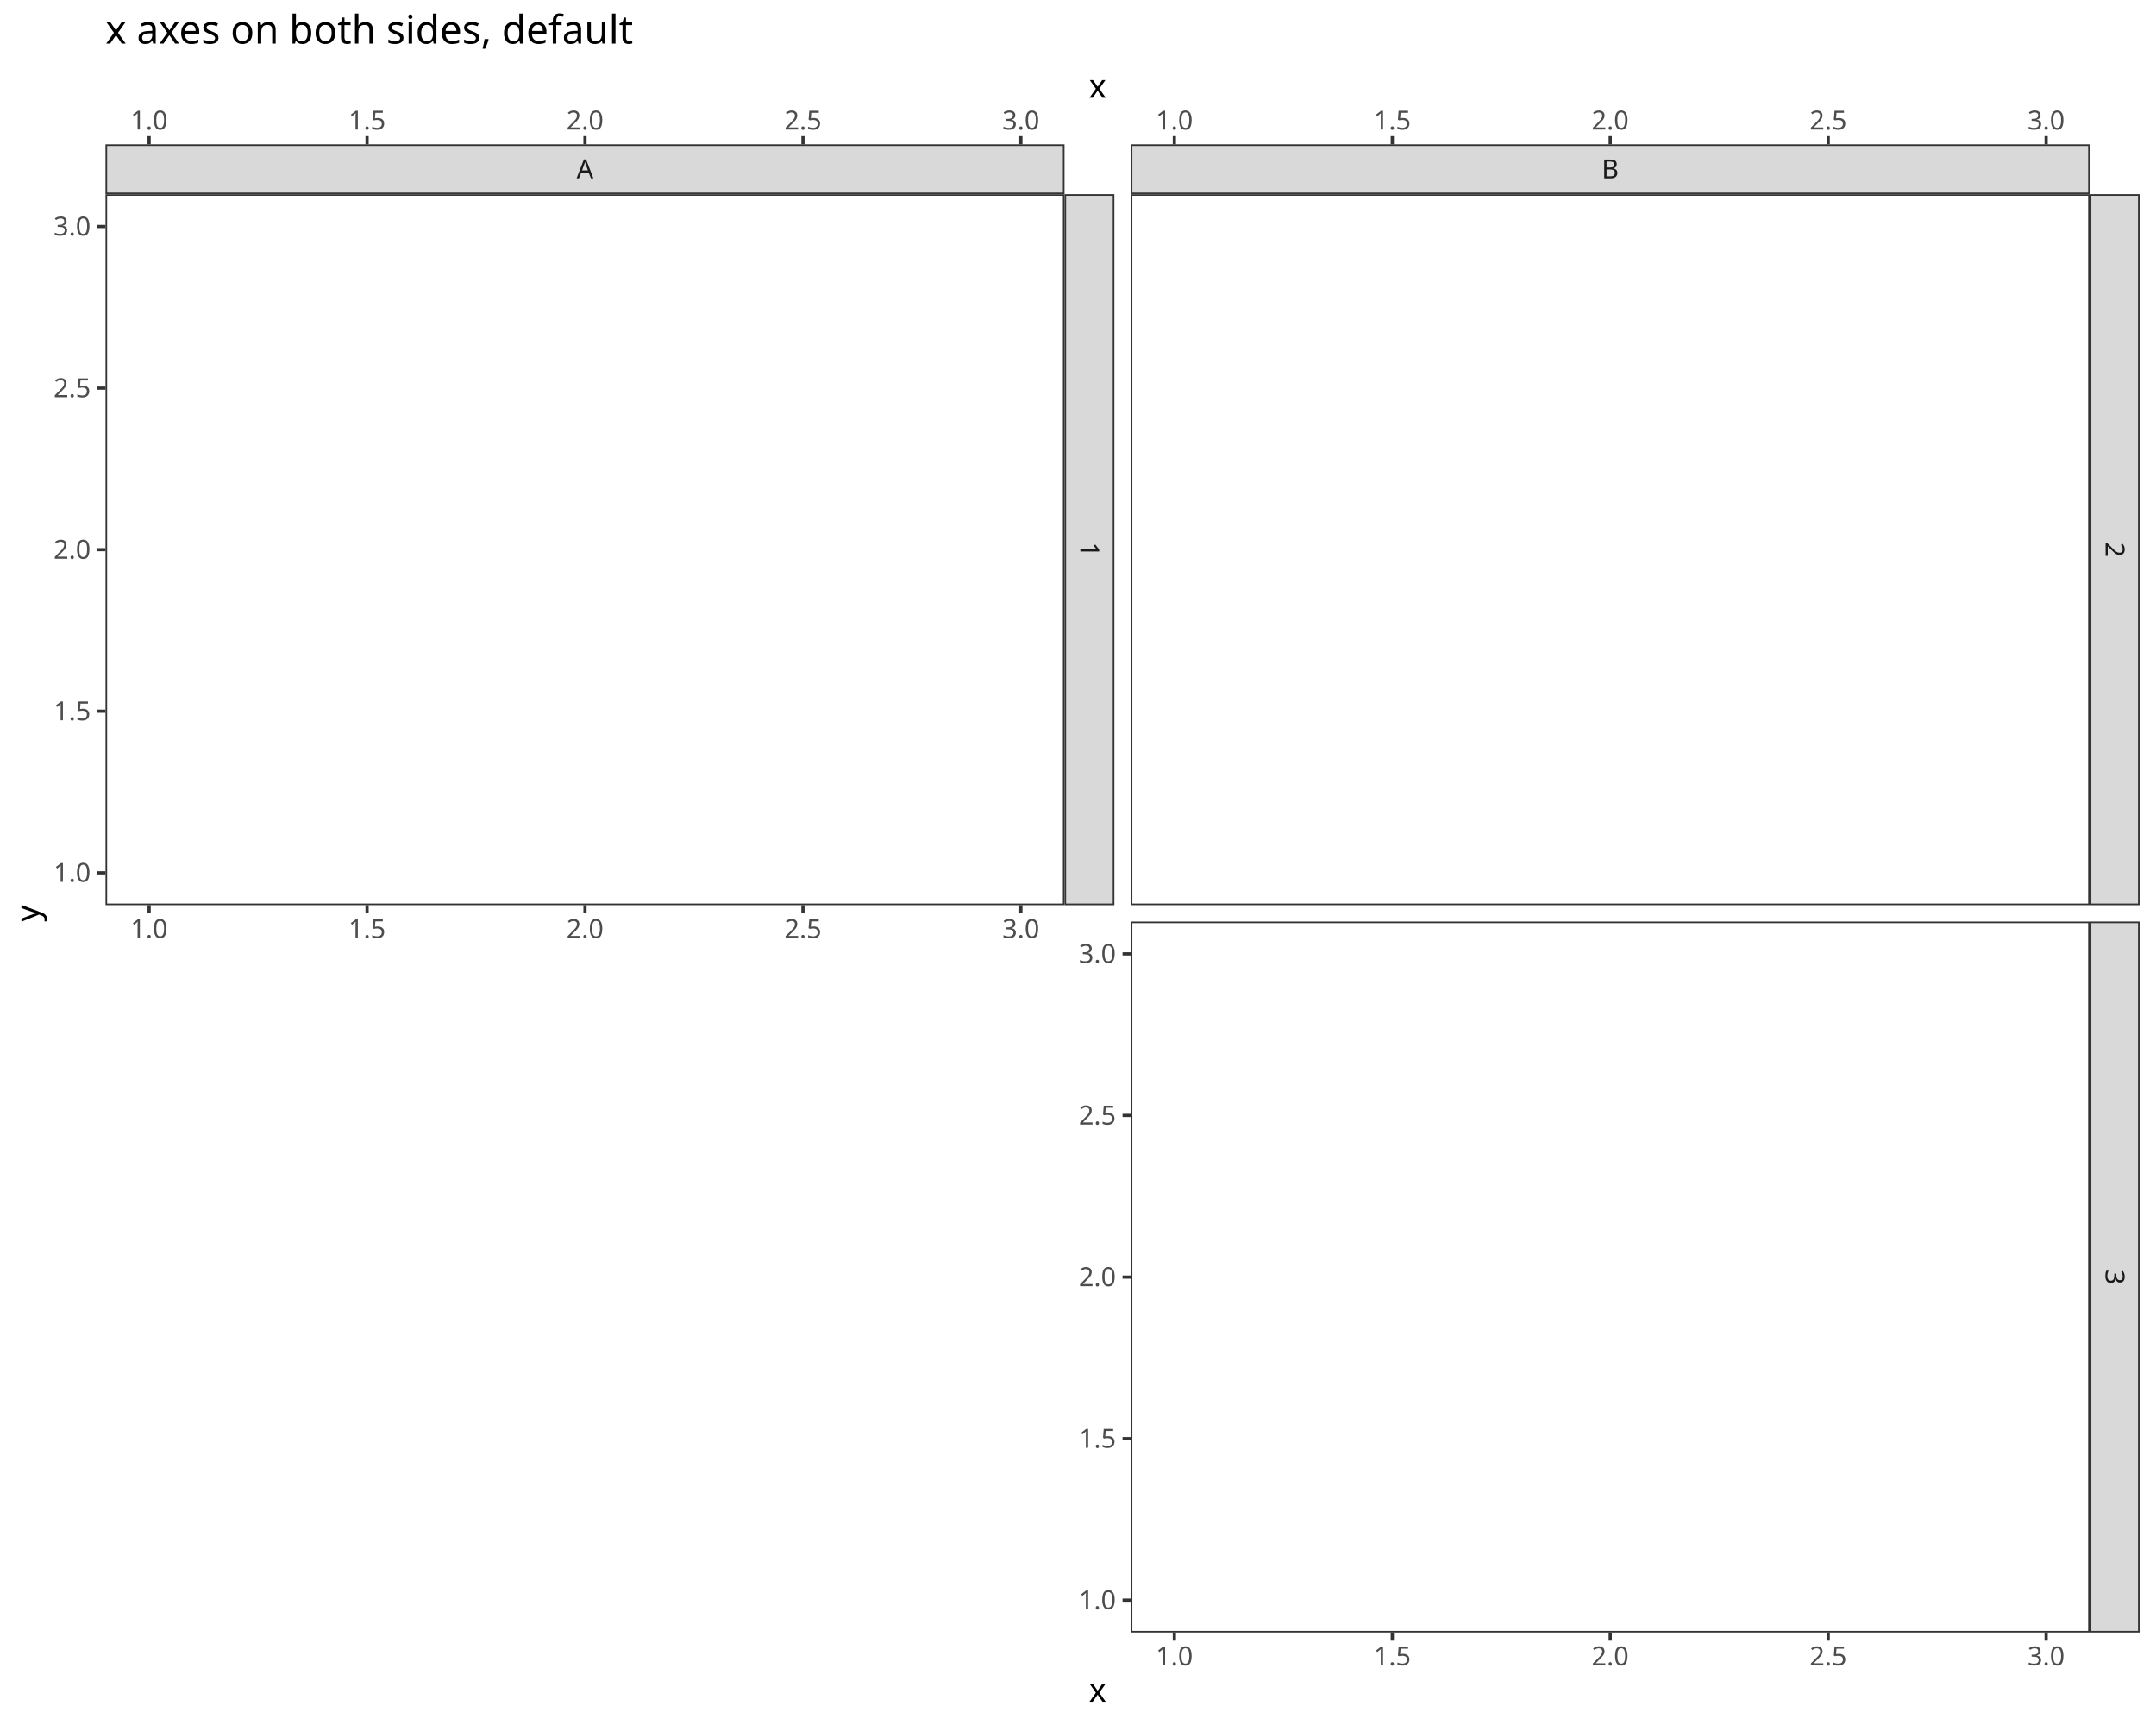
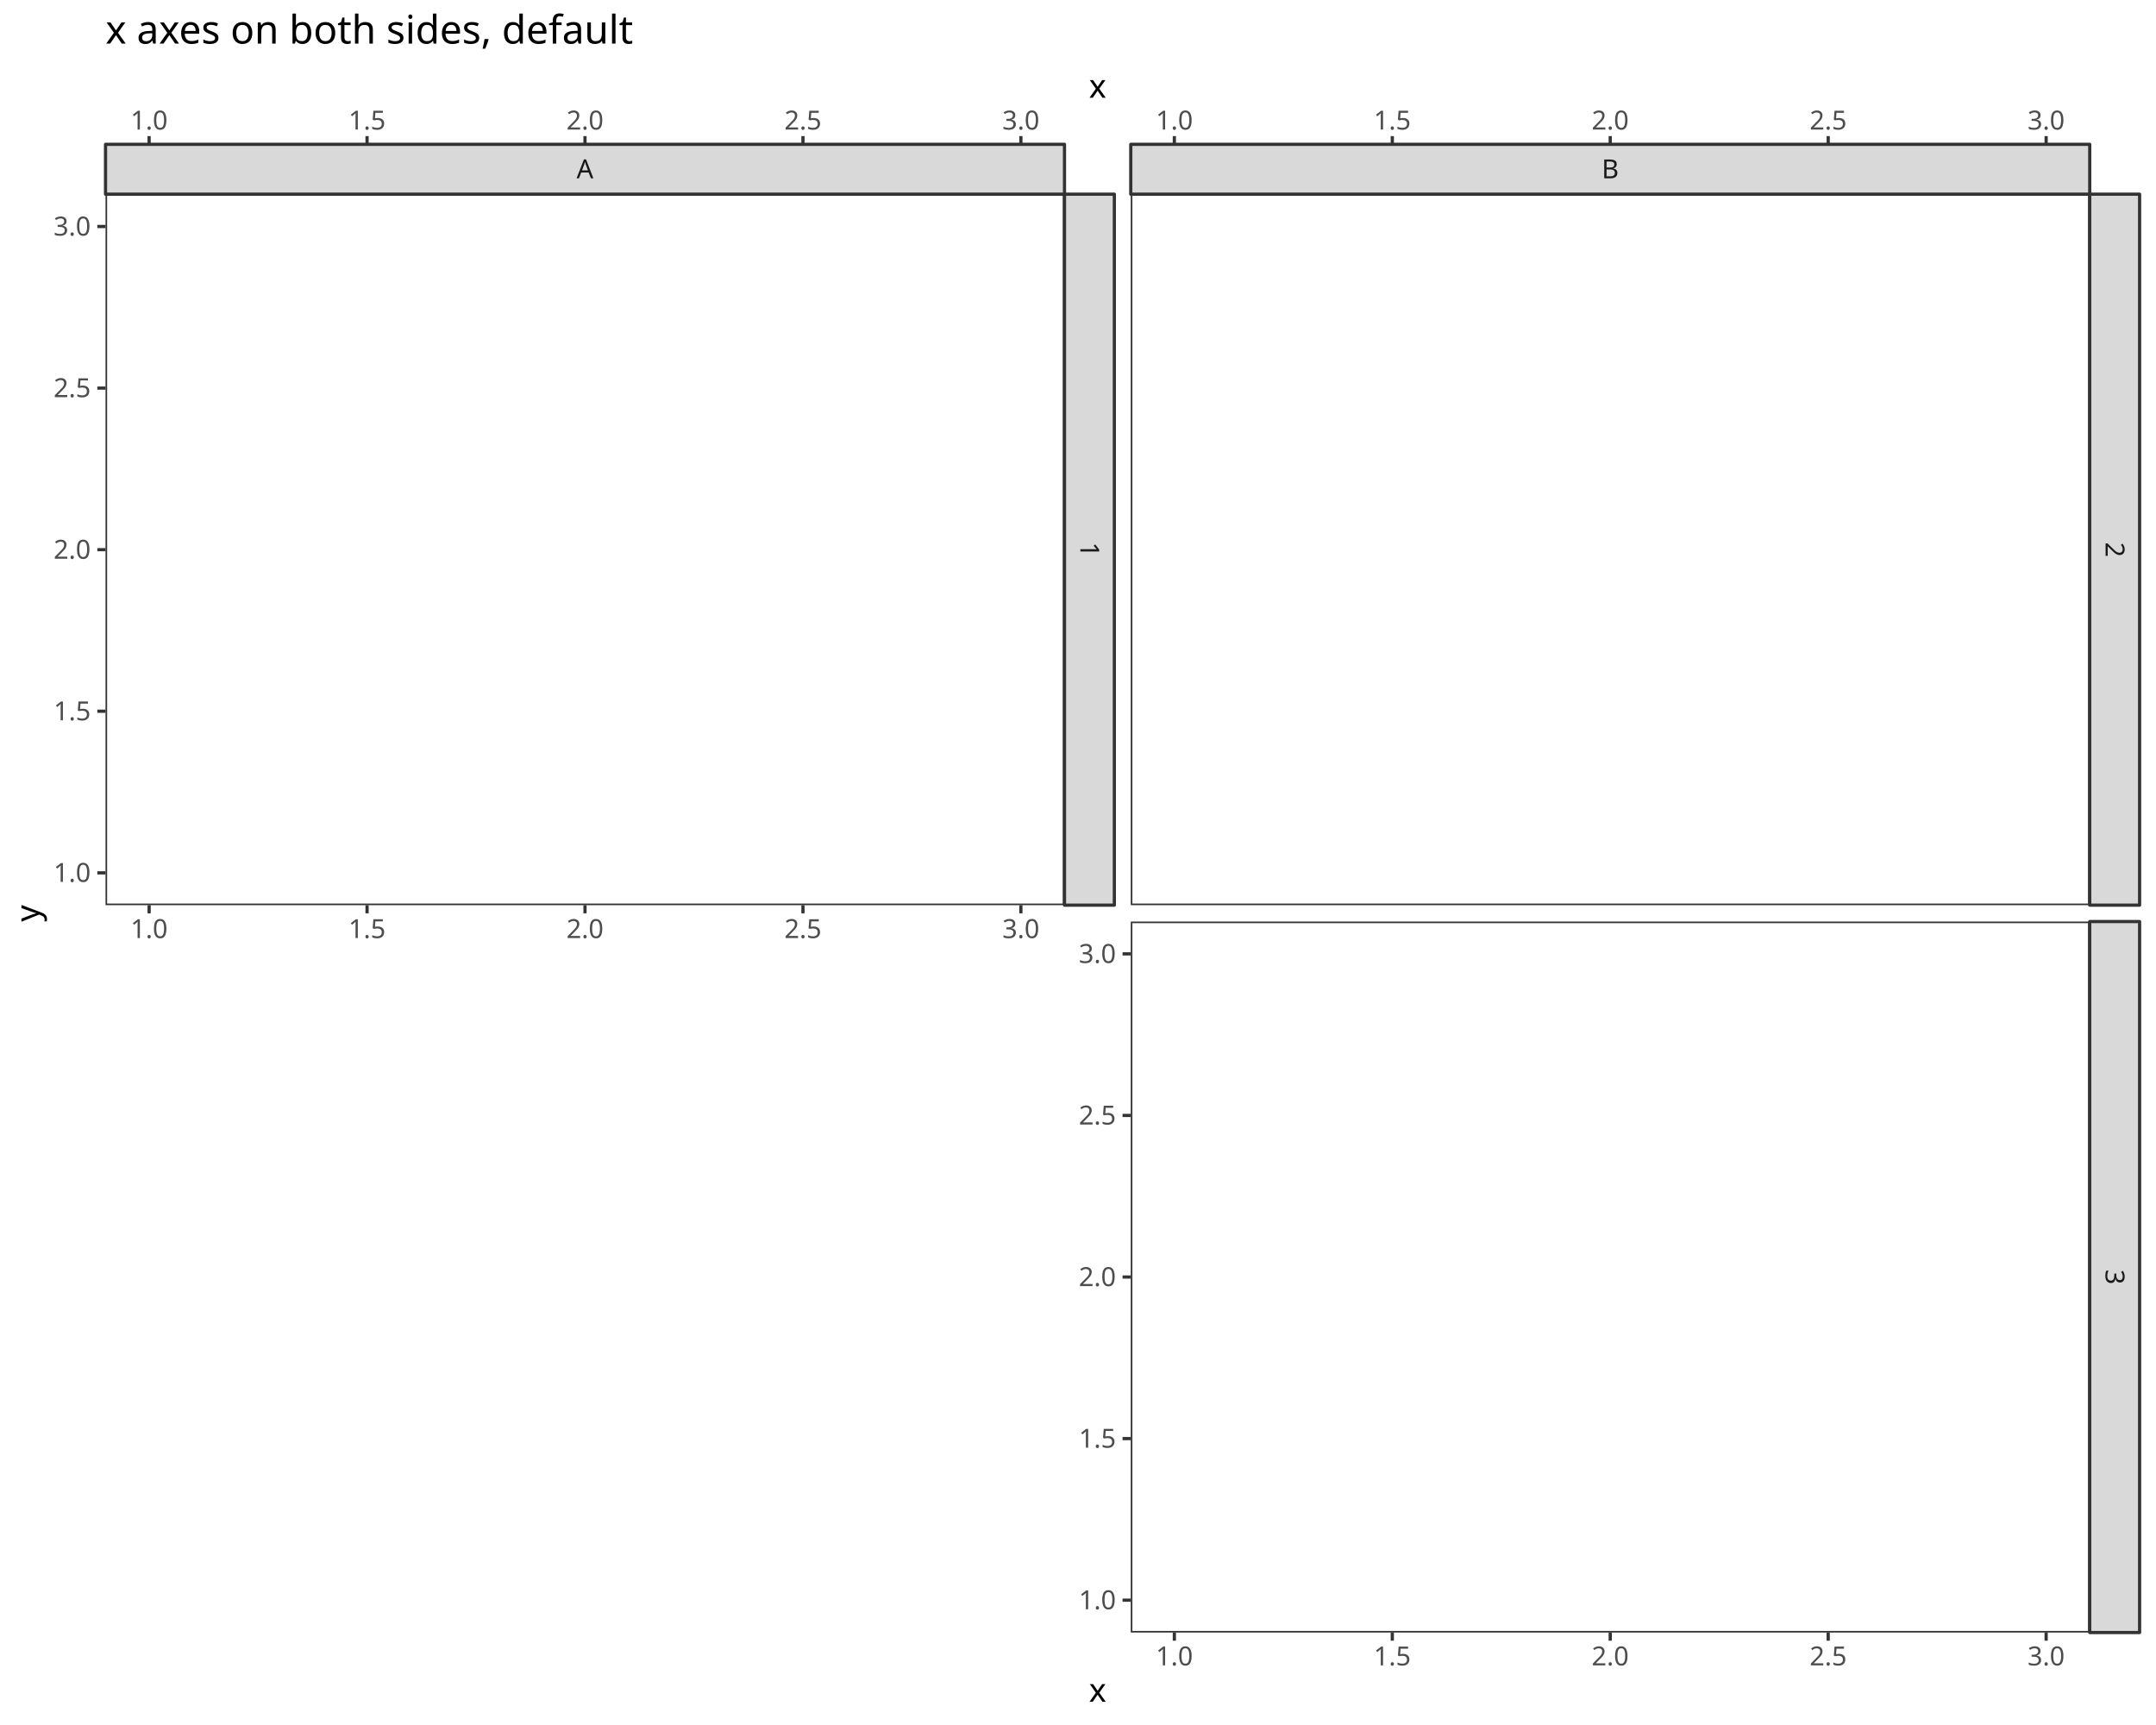
<svg xmlns="http://www.w3.org/2000/svg" class="svglite" data-engine-version="2.0" width="720.00pt" height="576.00pt" viewBox="0 0 720.00 576.00">
  <defs>
    <style type="text/css">
    .svglite line, .svglite polyline, .svglite polygon, .svglite path, .svglite rect, .svglite circle {
      fill: none;
      stroke: #000000;
      stroke-linecap: round;
      stroke-linejoin: round;
      stroke-miterlimit: 10.00;
    }
  </style>
  </defs>
  <rect width="100%" height="100%" style="stroke: none; fill: #FFFFFF;" />
  <defs>
    <clipPath id="cpMC4wMHw3MjAuMDB8MC4wMHw1NzYuMDA=">
      <rect x="0.00" y="0.00" width="720.00" height="576.00" />
    </clipPath>
  </defs>
  <g clip-path="url(#cpMC4wMHw3MjAuMDB8MC4wMHw1NzYuMDA=)">
    <rect x="0" y="0.00" width="720.00" height="576.00" style="stroke-width: 1.07; stroke: #FFFFFF; fill: #FFFFFF;" />
  </g>
  <defs>
    <clipPath id="cpMzUuMjR8MzU1LjQ5fDY0Ljg0fDMwMi4yNA==">
      <rect x="35.24" y="64.84" width="320.25" height="237.40" />
    </clipPath>
  </defs>
  <g clip-path="url(#cpMzUuMjR8MzU1LjQ5fDY0Ljg0fDMwMi4yNA==)">
    <rect x="35.24" y="64.84" width="320.25" height="237.40" style="stroke-width: 1.07; stroke: none; fill: #FFFFFF;" />
    <rect x="35.24" y="64.84" width="320.25" height="237.40" style="stroke-width: 1.07; stroke: #333333;" />
  </g>
  <g clip-path="url(#cpMC4wMHw3MjAuMDB8MC4wMHw1NzYuMDA=)">
</g>
  <defs>
-     <clipPath id="cpMzUuMjR8MzU1LjQ5fDMwNy43Mnw1NDUuMTE=">
-       <rect x="35.24" y="307.72" width="320.25" height="237.40" />
-     </clipPath>
-   </defs>
-   <g clip-path="url(#cpMzUuMjR8MzU1LjQ5fDMwNy43Mnw1NDUuMTE=)">
- </g>
-   <g clip-path="url(#cpMC4wMHw3MjAuMDB8MC4wMHw1NzYuMDA=)">
- </g>
-   <defs>
    <clipPath id="cpMzc3LjYyfDY5Ny44N3w2NC44NHwzMDIuMjQ=">
      <rect x="377.62" y="64.84" width="320.25" height="237.40" />
    </clipPath>
  </defs>
  <g clip-path="url(#cpMzc3LjYyfDY5Ny44N3w2NC44NHwzMDIuMjQ=)">
    <rect x="377.62" y="64.84" width="320.25" height="237.40" style="stroke-width: 1.07; stroke: none; fill: #FFFFFF;" />
    <rect x="377.62" y="64.84" width="320.25" height="237.40" style="stroke-width: 1.07; stroke: #333333;" />
  </g>
  <g clip-path="url(#cpMC4wMHw3MjAuMDB8MC4wMHw1NzYuMDA=)">
</g>
  <defs>
    <clipPath id="cpMzc3LjYyfDY5Ny44N3wzMDcuNzJ8NTQ1LjEx">
      <rect x="377.62" y="307.72" width="320.25" height="237.40" />
    </clipPath>
  </defs>
  <g clip-path="url(#cpMzc3LjYyfDY5Ny44N3wzMDcuNzJ8NTQ1LjEx)">
    <rect x="377.62" y="307.72" width="320.25" height="237.40" style="stroke-width: 1.07; stroke: none; fill: #FFFFFF;" />
    <rect x="377.62" y="307.72" width="320.25" height="237.40" style="stroke-width: 1.07; stroke: #333333;" />
  </g>
  <g clip-path="url(#cpMC4wMHw3MjAuMDB8MC4wMHw1NzYuMDA=)">
</g>
  <defs>
-     <clipPath id="cpNjk3Ljg3fDcxNC41Mnw2NC44NHwzMDIuMjQ=">
-       <rect x="697.87" y="64.84" width="16.65" height="237.40" />
-     </clipPath>
-   </defs>
-   <g clip-path="url(#cpNjk3Ljg3fDcxNC41Mnw2NC44NHwzMDIuMjQ=)">
-     <rect x="697.87" y="64.84" width="16.65" height="237.40" style="stroke-width: 1.07; stroke: #333333; fill: #D9D9D9;" />
-     <text transform="translate(703.17,183.54) rotate(90)" text-anchor="middle" style="font-size: 8.80px; fill: #1A1A1A; font-family: sans;" textLength="4.89px" lengthAdjust="spacingAndGlyphs">2</text>
-   </g>
-   <g clip-path="url(#cpMC4wMHw3MjAuMDB8MC4wMHw1NzYuMDA=)">
- </g>
-   <defs>
-     <clipPath id="cpNjk3Ljg3fDcxNC41MnwzMDcuNzJ8NTQ1LjEx">
-       <rect x="697.87" y="307.72" width="16.65" height="237.40" />
-     </clipPath>
-   </defs>
-   <g clip-path="url(#cpNjk3Ljg3fDcxNC41MnwzMDcuNzJ8NTQ1LjEx)">
-     <rect x="697.87" y="307.72" width="16.65" height="237.40" style="stroke-width: 1.07; stroke: #333333; fill: #D9D9D9;" />
-     <text transform="translate(703.17,426.41) rotate(90)" text-anchor="middle" style="font-size: 8.80px; fill: #1A1A1A; font-family: sans;" textLength="4.89px" lengthAdjust="spacingAndGlyphs">3</text>
-   </g>
-   <g clip-path="url(#cpMC4wMHw3MjAuMDB8MC4wMHw1NzYuMDA=)">
- </g>
-   <defs>
-     <clipPath id="cpMzU1LjQ5fDM3Mi4xNHw2NC44NHwzMDIuMjQ=">
-       <rect x="355.49" y="64.84" width="16.65" height="237.40" />
-     </clipPath>
-   </defs>
-   <g clip-path="url(#cpMzU1LjQ5fDM3Mi4xNHw2NC44NHwzMDIuMjQ=)">
-     <rect x="355.49" y="64.84" width="16.65" height="237.40" style="stroke-width: 1.07; stroke: #333333; fill: #D9D9D9;" />
-     <text transform="translate(360.79,183.54) rotate(90)" text-anchor="middle" style="font-size: 8.80px; fill: #1A1A1A; font-family: sans;" textLength="4.89px" lengthAdjust="spacingAndGlyphs">1</text>
-   </g>
-   <g clip-path="url(#cpMC4wMHw3MjAuMDB8MC4wMHw1NzYuMDA=)">
- </g>
-   <defs>
-     <clipPath id="cpMzU1LjQ5fDM3Mi4xNHwzMDcuNzJ8NTQ1LjEx">
-       <rect x="355.49" y="307.72" width="16.65" height="237.40" />
-     </clipPath>
-   </defs>
-   <g clip-path="url(#cpMzU1LjQ5fDM3Mi4xNHwzMDcuNzJ8NTQ1LjEx)">
- </g>
-   <g clip-path="url(#cpMC4wMHw3MjAuMDB8MC4wMHw1NzYuMDA=)">
- </g>
-   <defs>
-     <clipPath id="cpMzUuMjR8MzU1LjQ5fDQ4LjE5fDY0Ljg0">
-       <rect x="35.24" y="48.19" width="320.25" height="16.65" />
-     </clipPath>
-   </defs>
-   <g clip-path="url(#cpMzUuMjR8MzU1LjQ5fDQ4LjE5fDY0Ljg0)">
-     <rect x="35.24" y="48.19" width="320.25" height="16.65" style="stroke-width: 1.07; stroke: #333333; fill: #D9D9D9;" />
-     <text x="195.36" y="59.54" text-anchor="middle" style="font-size: 8.80px; fill: #1A1A1A; font-family: sans;" textLength="5.87px" lengthAdjust="spacingAndGlyphs">A</text>
-   </g>
-   <g clip-path="url(#cpMC4wMHw3MjAuMDB8MC4wMHw1NzYuMDA=)">
- </g>
-   <defs>
-     <clipPath id="cpMzc3LjYyfDY5Ny44N3w0OC4xOXw2NC44NA==">
-       <rect x="377.62" y="48.19" width="320.25" height="16.65" />
-     </clipPath>
-   </defs>
-   <g clip-path="url(#cpMzc3LjYyfDY5Ny44N3w0OC4xOXw2NC44NA==)">
-     <rect x="377.62" y="48.19" width="320.25" height="16.65" style="stroke-width: 1.07; stroke: #333333; fill: #D9D9D9;" />
-     <text x="537.74" y="59.54" text-anchor="middle" style="font-size: 8.80px; fill: #1A1A1A; font-family: sans;" textLength="5.87px" lengthAdjust="spacingAndGlyphs">B</text>
-   </g>
+     <clipPath id="cpMzUuMjR8MzU1LjQ5fDM1LjM4fDQ4LjE5">
+       <rect x="35.24" y="35.38" width="320.25" height="12.81" />
+     </clipPath>
+   </defs>
+   <g clip-path="url(#cpMzUuMjR8MzU1LjQ5fDM1LjM4fDQ4LjE5)">
+ </g>
+   <g clip-path="url(#cpMC4wMHw3MjAuMDB8MC4wMHw1NzYuMDA=)">
+     <polyline points="49.80,45.45 49.80,48.19 " style="stroke-width: 1.07; stroke: #333333; stroke-linecap: butt;" />
+     <polyline points="122.58,45.45 122.58,48.19 " style="stroke-width: 1.07; stroke: #333333; stroke-linecap: butt;" />
+     <polyline points="195.36,45.45 195.36,48.19 " style="stroke-width: 1.07; stroke: #333333; stroke-linecap: butt;" />
+     <polyline points="268.15,45.45 268.15,48.19 " style="stroke-width: 1.07; stroke: #333333; stroke-linecap: butt;" />
+     <polyline points="340.93,45.45 340.93,48.19 " style="stroke-width: 1.07; stroke: #333333; stroke-linecap: butt;" />
+   </g>
+   <g clip-path="url(#cpMzUuMjR8MzU1LjQ5fDM1LjM4fDQ4LjE5)">
+ </g>
  <g clip-path="url(#cpMC4wMHw3MjAuMDB8MC4wMHw1NzYuMDA=)">
    <text x="49.80" y="43.26" text-anchor="middle" style="font-size: 8.80px; fill: #4D4D4D; font-family: sans;" textLength="12.23px" lengthAdjust="spacingAndGlyphs">1.0</text>
    <text x="122.58" y="43.26" text-anchor="middle" style="font-size: 8.80px; fill: #4D4D4D; font-family: sans;" textLength="12.23px" lengthAdjust="spacingAndGlyphs">1.5</text>
    <text x="195.36" y="43.26" text-anchor="middle" style="font-size: 8.80px; fill: #4D4D4D; font-family: sans;" textLength="12.23px" lengthAdjust="spacingAndGlyphs">2.0</text>
    <text x="268.15" y="43.26" text-anchor="middle" style="font-size: 8.80px; fill: #4D4D4D; font-family: sans;" textLength="12.23px" lengthAdjust="spacingAndGlyphs">2.5</text>
    <text x="340.93" y="43.26" text-anchor="middle" style="font-size: 8.80px; fill: #4D4D4D; font-family: sans;" textLength="12.23px" lengthAdjust="spacingAndGlyphs">3.0</text>
-     <polyline points="49.80,48.19 49.80,45.45 " style="stroke-width: 1.07; stroke: #333333; stroke-linecap: butt;" />
-     <polyline points="122.58,48.19 122.58,45.45 " style="stroke-width: 1.07; stroke: #333333; stroke-linecap: butt;" />
-     <polyline points="195.36,48.19 195.36,45.45 " style="stroke-width: 1.07; stroke: #333333; stroke-linecap: butt;" />
-     <polyline points="268.15,48.19 268.15,45.45 " style="stroke-width: 1.07; stroke: #333333; stroke-linecap: butt;" />
-     <polyline points="340.93,48.19 340.93,45.45 " style="stroke-width: 1.07; stroke: #333333; stroke-linecap: butt;" />
+   </g>
+   <g clip-path="url(#cpMzUuMjR8MzU1LjQ5fDM1LjM4fDQ4LjE5)">
+ </g>
+   <g clip-path="url(#cpMC4wMHw3MjAuMDB8MC4wMHw1NzYuMDA=)">
+ </g>
+   <g clip-path="url(#cpMzUuMjR8MzU1LjQ5fDM1LjM4fDQ4LjE5)">
+ </g>
+   <g clip-path="url(#cpMC4wMHw3MjAuMDB8MC4wMHw1NzYuMDA=)">
+ </g>
+   <defs>
+     <clipPath id="cpMzc3LjYyfDY5Ny44N3wzNS4zOHw0OC4xOQ==">
+       <rect x="377.62" y="35.38" width="320.25" height="12.81" />
+     </clipPath>
+   </defs>
+   <g clip-path="url(#cpMzc3LjYyfDY5Ny44N3wzNS4zOHw0OC4xOQ==)">
+ </g>
+   <g clip-path="url(#cpMC4wMHw3MjAuMDB8MC4wMHw1NzYuMDA=)">
+     <polyline points="392.18,45.45 392.18,48.19 " style="stroke-width: 1.07; stroke: #333333; stroke-linecap: butt;" />
+     <polyline points="464.96,45.45 464.96,48.19 " style="stroke-width: 1.07; stroke: #333333; stroke-linecap: butt;" />
+     <polyline points="537.74,45.45 537.74,48.19 " style="stroke-width: 1.07; stroke: #333333; stroke-linecap: butt;" />
+     <polyline points="610.53,45.45 610.53,48.19 " style="stroke-width: 1.07; stroke: #333333; stroke-linecap: butt;" />
+     <polyline points="683.31,45.45 683.31,48.19 " style="stroke-width: 1.07; stroke: #333333; stroke-linecap: butt;" />
+   </g>
+   <g clip-path="url(#cpMzc3LjYyfDY5Ny44N3wzNS4zOHw0OC4xOQ==)">
+ </g>
+   <g clip-path="url(#cpMC4wMHw3MjAuMDB8MC4wMHw1NzYuMDA=)">
    <text x="392.18" y="43.26" text-anchor="middle" style="font-size: 8.80px; fill: #4D4D4D; font-family: sans;" textLength="12.23px" lengthAdjust="spacingAndGlyphs">1.0</text>
    <text x="464.96" y="43.26" text-anchor="middle" style="font-size: 8.80px; fill: #4D4D4D; font-family: sans;" textLength="12.23px" lengthAdjust="spacingAndGlyphs">1.5</text>
    <text x="537.74" y="43.26" text-anchor="middle" style="font-size: 8.80px; fill: #4D4D4D; font-family: sans;" textLength="12.23px" lengthAdjust="spacingAndGlyphs">2.0</text>
    <text x="610.53" y="43.26" text-anchor="middle" style="font-size: 8.80px; fill: #4D4D4D; font-family: sans;" textLength="12.23px" lengthAdjust="spacingAndGlyphs">2.5</text>
    <text x="683.31" y="43.26" text-anchor="middle" style="font-size: 8.80px; fill: #4D4D4D; font-family: sans;" textLength="12.23px" lengthAdjust="spacingAndGlyphs">3.0</text>
-     <polyline points="392.18,48.19 392.18,45.45 " style="stroke-width: 1.07; stroke: #333333; stroke-linecap: butt;" />
-     <polyline points="464.96,48.19 464.96,45.45 " style="stroke-width: 1.07; stroke: #333333; stroke-linecap: butt;" />
-     <polyline points="537.74,48.19 537.74,45.45 " style="stroke-width: 1.07; stroke: #333333; stroke-linecap: butt;" />
-     <polyline points="610.53,48.19 610.53,45.45 " style="stroke-width: 1.07; stroke: #333333; stroke-linecap: butt;" />
-     <polyline points="683.31,48.19 683.31,45.45 " style="stroke-width: 1.07; stroke: #333333; stroke-linecap: butt;" />
+   </g>
+   <g clip-path="url(#cpMzc3LjYyfDY5Ny44N3wzNS4zOHw0OC4xOQ==)">
+ </g>
+   <g clip-path="url(#cpMC4wMHw3MjAuMDB8MC4wMHw1NzYuMDA=)">
+ </g>
+   <g clip-path="url(#cpMzc3LjYyfDY5Ny44N3wzNS4zOHw0OC4xOQ==)">
+ </g>
+   <g clip-path="url(#cpMC4wMHw3MjAuMDB8MC4wMHw1NzYuMDA=)">
+ </g>
+   <defs>
+     <clipPath id="cpMzc3LjYyfDY5Ny44N3wzMDcuNzJ8MzA3Ljcy">
+       <rect x="377.62" y="307.72" width="320.25" height="0.00" />
+     </clipPath>
+   </defs>
+   <g clip-path="url(#cpMzc3LjYyfDY5Ny44N3wzMDcuNzJ8MzA3Ljcy)">
+ </g>
+   <g clip-path="url(#cpMC4wMHw3MjAuMDB8MC4wMHw1NzYuMDA=)">
+ </g>
+   <defs>
+     <clipPath id="cpMzUuMjR8MzU1LjQ5fDMwMi4yNHwzMDIuMjQ=">
+       <rect x="35.24" y="302.24" width="320.25" height="0.00" />
+     </clipPath>
+   </defs>
+   <g clip-path="url(#cpMzUuMjR8MzU1LjQ5fDMwMi4yNHwzMDIuMjQ=)">
+ </g>
+   <g clip-path="url(#cpMC4wMHw3MjAuMDB8MC4wMHw1NzYuMDA=)">
+     <polyline points="49.80,304.98 49.80,302.24 " style="stroke-width: 1.07; stroke: #333333; stroke-linecap: butt;" />
+     <polyline points="122.58,304.98 122.58,302.24 " style="stroke-width: 1.07; stroke: #333333; stroke-linecap: butt;" />
+     <polyline points="195.36,304.98 195.36,302.24 " style="stroke-width: 1.07; stroke: #333333; stroke-linecap: butt;" />
+     <polyline points="268.15,304.98 268.15,302.24 " style="stroke-width: 1.07; stroke: #333333; stroke-linecap: butt;" />
+     <polyline points="340.93,304.98 340.93,302.24 " style="stroke-width: 1.07; stroke: #333333; stroke-linecap: butt;" />
+   </g>
+   <g clip-path="url(#cpMzUuMjR8MzU1LjQ5fDMwMi4yNHwzMDIuMjQ=)">
+ </g>
+   <g clip-path="url(#cpMC4wMHw3MjAuMDB8MC4wMHw1NzYuMDA=)">
+     <text x="49.80" y="313.23" text-anchor="middle" style="font-size: 8.80px; fill: #4D4D4D; font-family: sans;" textLength="12.23px" lengthAdjust="spacingAndGlyphs">1.0</text>
+     <text x="122.58" y="313.23" text-anchor="middle" style="font-size: 8.80px; fill: #4D4D4D; font-family: sans;" textLength="12.23px" lengthAdjust="spacingAndGlyphs">1.5</text>
+     <text x="195.36" y="313.23" text-anchor="middle" style="font-size: 8.80px; fill: #4D4D4D; font-family: sans;" textLength="12.23px" lengthAdjust="spacingAndGlyphs">2.0</text>
+     <text x="268.15" y="313.23" text-anchor="middle" style="font-size: 8.80px; fill: #4D4D4D; font-family: sans;" textLength="12.23px" lengthAdjust="spacingAndGlyphs">2.5</text>
+     <text x="340.93" y="313.23" text-anchor="middle" style="font-size: 8.80px; fill: #4D4D4D; font-family: sans;" textLength="12.23px" lengthAdjust="spacingAndGlyphs">3.0</text>
+   </g>
+   <g clip-path="url(#cpMzUuMjR8MzU1LjQ5fDMwMi4yNHwzMDIuMjQ=)">
+ </g>
+   <g clip-path="url(#cpMC4wMHw3MjAuMDB8MC4wMHw1NzYuMDA=)">
+ </g>
+   <g clip-path="url(#cpMzUuMjR8MzU1LjQ5fDMwMi4yNHwzMDIuMjQ=)">
+ </g>
+   <g clip-path="url(#cpMC4wMHw3MjAuMDB8MC4wMHw1NzYuMDA=)">
+ </g>
+   <defs>
+     <clipPath id="cpMzc3LjYyfDY5Ny44N3wzMDIuMjR8MzAyLjI0">
+       <rect x="377.62" y="302.24" width="320.25" height="0.00" />
+     </clipPath>
+   </defs>
+   <g clip-path="url(#cpMzc3LjYyfDY5Ny44N3wzMDIuMjR8MzAyLjI0)">
+ </g>
+   <g clip-path="url(#cpMC4wMHw3MjAuMDB8MC4wMHw1NzYuMDA=)">
+ </g>
+   <defs>
+     <clipPath id="cpMzc3LjYyfDY5Ny44N3w1NDUuMTF8NTU3Ljkz">
+       <rect x="377.62" y="545.11" width="320.25" height="12.81" />
+     </clipPath>
+   </defs>
+   <g clip-path="url(#cpMzc3LjYyfDY5Ny44N3w1NDUuMTF8NTU3Ljkz)">
+ </g>
+   <g clip-path="url(#cpMC4wMHw3MjAuMDB8MC4wMHw1NzYuMDA=)">
    <polyline points="392.18,547.85 392.18,545.11 " style="stroke-width: 1.07; stroke: #333333; stroke-linecap: butt;" />
    <polyline points="464.96,547.85 464.96,545.11 " style="stroke-width: 1.07; stroke: #333333; stroke-linecap: butt;" />
    <polyline points="537.74,547.85 537.74,545.11 " style="stroke-width: 1.07; stroke: #333333; stroke-linecap: butt;" />
    <polyline points="610.53,547.85 610.53,545.11 " style="stroke-width: 1.07; stroke: #333333; stroke-linecap: butt;" />
    <polyline points="683.31,547.85 683.31,545.11 " style="stroke-width: 1.07; stroke: #333333; stroke-linecap: butt;" />
+   </g>
+   <g clip-path="url(#cpMzc3LjYyfDY5Ny44N3w1NDUuMTF8NTU3Ljkz)">
+ </g>
+   <g clip-path="url(#cpMC4wMHw3MjAuMDB8MC4wMHw1NzYuMDA=)">
    <text x="392.18" y="556.10" text-anchor="middle" style="font-size: 8.80px; fill: #4D4D4D; font-family: sans;" textLength="12.23px" lengthAdjust="spacingAndGlyphs">1.0</text>
    <text x="464.96" y="556.10" text-anchor="middle" style="font-size: 8.80px; fill: #4D4D4D; font-family: sans;" textLength="12.23px" lengthAdjust="spacingAndGlyphs">1.5</text>
    <text x="537.74" y="556.10" text-anchor="middle" style="font-size: 8.80px; fill: #4D4D4D; font-family: sans;" textLength="12.23px" lengthAdjust="spacingAndGlyphs">2.0</text>
    <text x="610.53" y="556.10" text-anchor="middle" style="font-size: 8.80px; fill: #4D4D4D; font-family: sans;" textLength="12.23px" lengthAdjust="spacingAndGlyphs">2.5</text>
    <text x="683.31" y="556.10" text-anchor="middle" style="font-size: 8.80px; fill: #4D4D4D; font-family: sans;" textLength="12.23px" lengthAdjust="spacingAndGlyphs">3.0</text>
-     <polyline points="49.80,304.98 49.80,302.24 " style="stroke-width: 1.07; stroke: #333333; stroke-linecap: butt;" />
-     <polyline points="122.58,304.98 122.58,302.24 " style="stroke-width: 1.07; stroke: #333333; stroke-linecap: butt;" />
-     <polyline points="195.36,304.98 195.36,302.24 " style="stroke-width: 1.07; stroke: #333333; stroke-linecap: butt;" />
-     <polyline points="268.15,304.98 268.15,302.24 " style="stroke-width: 1.07; stroke: #333333; stroke-linecap: butt;" />
-     <polyline points="340.93,304.98 340.93,302.24 " style="stroke-width: 1.07; stroke: #333333; stroke-linecap: butt;" />
-     <text x="49.80" y="313.23" text-anchor="middle" style="font-size: 8.80px; fill: #4D4D4D; font-family: sans;" textLength="12.23px" lengthAdjust="spacingAndGlyphs">1.0</text>
-     <text x="122.58" y="313.23" text-anchor="middle" style="font-size: 8.80px; fill: #4D4D4D; font-family: sans;" textLength="12.23px" lengthAdjust="spacingAndGlyphs">1.5</text>
-     <text x="195.36" y="313.23" text-anchor="middle" style="font-size: 8.80px; fill: #4D4D4D; font-family: sans;" textLength="12.23px" lengthAdjust="spacingAndGlyphs">2.0</text>
-     <text x="268.15" y="313.23" text-anchor="middle" style="font-size: 8.80px; fill: #4D4D4D; font-family: sans;" textLength="12.23px" lengthAdjust="spacingAndGlyphs">2.5</text>
-     <text x="340.93" y="313.23" text-anchor="middle" style="font-size: 8.80px; fill: #4D4D4D; font-family: sans;" textLength="12.23px" lengthAdjust="spacingAndGlyphs">3.0</text>
+   </g>
+   <g clip-path="url(#cpMzc3LjYyfDY5Ny44N3w1NDUuMTF8NTU3Ljkz)">
+ </g>
+   <g clip-path="url(#cpMC4wMHw3MjAuMDB8MC4wMHw1NzYuMDA=)">
+ </g>
+   <g clip-path="url(#cpMzc3LjYyfDY5Ny44N3w1NDUuMTF8NTU3Ljkz)">
+ </g>
+   <g clip-path="url(#cpMC4wMHw3MjAuMDB8MC4wMHw1NzYuMDA=)">
+ </g>
+   <defs>
+     <clipPath id="cpMTguMDd8MzUuMjR8NjQuODR8MzAyLjI0">
+       <rect x="18.07" y="64.84" width="17.17" height="237.40" />
+     </clipPath>
+   </defs>
+   <g clip-path="url(#cpMTguMDd8MzUuMjR8NjQuODR8MzAyLjI0)">
+ </g>
+   <g clip-path="url(#cpMC4wMHw3MjAuMDB8MC4wMHw1NzYuMDA=)">
+     <text x="30.31" y="294.47" text-anchor="end" style="font-size: 8.80px; fill: #4D4D4D; font-family: sans;" textLength="12.23px" lengthAdjust="spacingAndGlyphs">1.0</text>
+     <text x="30.31" y="240.52" text-anchor="end" style="font-size: 8.80px; fill: #4D4D4D; font-family: sans;" textLength="12.23px" lengthAdjust="spacingAndGlyphs">1.5</text>
+     <text x="30.31" y="186.57" text-anchor="end" style="font-size: 8.80px; fill: #4D4D4D; font-family: sans;" textLength="12.23px" lengthAdjust="spacingAndGlyphs">2.0</text>
+     <text x="30.31" y="132.61" text-anchor="end" style="font-size: 8.80px; fill: #4D4D4D; font-family: sans;" textLength="12.23px" lengthAdjust="spacingAndGlyphs">2.5</text>
+     <text x="30.31" y="78.66" text-anchor="end" style="font-size: 8.80px; fill: #4D4D4D; font-family: sans;" textLength="12.23px" lengthAdjust="spacingAndGlyphs">3.0</text>
+   </g>
+   <g clip-path="url(#cpMTguMDd8MzUuMjR8NjQuODR8MzAyLjI0)">
+ </g>
+   <g clip-path="url(#cpMC4wMHw3MjAuMDB8MC4wMHw1NzYuMDA=)">
+     <polyline points="32.50,291.45 35.24,291.45 " style="stroke-width: 1.07; stroke: #333333; stroke-linecap: butt;" />
+     <polyline points="32.50,237.49 35.24,237.49 " style="stroke-width: 1.07; stroke: #333333; stroke-linecap: butt;" />
+     <polyline points="32.50,183.54 35.24,183.54 " style="stroke-width: 1.07; stroke: #333333; stroke-linecap: butt;" />
+     <polyline points="32.50,129.59 35.24,129.59 " style="stroke-width: 1.07; stroke: #333333; stroke-linecap: butt;" />
+     <polyline points="32.50,75.63 35.24,75.63 " style="stroke-width: 1.07; stroke: #333333; stroke-linecap: butt;" />
+   </g>
+   <g clip-path="url(#cpMTguMDd8MzUuMjR8NjQuODR8MzAyLjI0)">
+ </g>
+   <g clip-path="url(#cpMC4wMHw3MjAuMDB8MC4wMHw1NzYuMDA=)">
+ </g>
+   <g clip-path="url(#cpMTguMDd8MzUuMjR8NjQuODR8MzAyLjI0)">
+ </g>
+   <g clip-path="url(#cpMC4wMHw3MjAuMDB8MC4wMHw1NzYuMDA=)">
+ </g>
+   <defs>
+     <clipPath id="cpMzc3LjYyfDM3Ny42Mnw2NC44NHwzMDIuMjQ=">
+       <rect x="377.62" y="64.84" width="0.00" height="237.40" />
+     </clipPath>
+   </defs>
+   <g clip-path="url(#cpMzc3LjYyfDM3Ny42Mnw2NC44NHwzMDIuMjQ=)">
+ </g>
+   <g clip-path="url(#cpMC4wMHw3MjAuMDB8MC4wMHw1NzYuMDA=)">
+ </g>
+   <defs>
+     <clipPath id="cpMzc3LjYyfDM3Ny42MnwzMDcuNzJ8NTQ1LjEx">
+       <rect x="377.62" y="307.72" width="0.00" height="237.40" />
+     </clipPath>
+   </defs>
+   <g clip-path="url(#cpMzc3LjYyfDM3Ny42MnwzMDcuNzJ8NTQ1LjEx)">
+ </g>
+   <g clip-path="url(#cpMC4wMHw3MjAuMDB8MC4wMHw1NzYuMDA=)">
    <text x="372.69" y="537.35" text-anchor="end" style="font-size: 8.80px; fill: #4D4D4D; font-family: sans;" textLength="12.23px" lengthAdjust="spacingAndGlyphs">1.0</text>
    <text x="372.69" y="483.40" text-anchor="end" style="font-size: 8.80px; fill: #4D4D4D; font-family: sans;" textLength="12.23px" lengthAdjust="spacingAndGlyphs">1.5</text>
    <text x="372.69" y="429.44" text-anchor="end" style="font-size: 8.80px; fill: #4D4D4D; font-family: sans;" textLength="12.23px" lengthAdjust="spacingAndGlyphs">2.0</text>
    <text x="372.69" y="375.49" text-anchor="end" style="font-size: 8.80px; fill: #4D4D4D; font-family: sans;" textLength="12.23px" lengthAdjust="spacingAndGlyphs">2.5</text>
    <text x="372.69" y="321.54" text-anchor="end" style="font-size: 8.80px; fill: #4D4D4D; font-family: sans;" textLength="12.23px" lengthAdjust="spacingAndGlyphs">3.0</text>
+   </g>
+   <g clip-path="url(#cpMzc3LjYyfDM3Ny42MnwzMDcuNzJ8NTQ1LjEx)">
+ </g>
+   <g clip-path="url(#cpMC4wMHw3MjAuMDB8MC4wMHw1NzYuMDA=)">
    <polyline points="374.88,534.32 377.62,534.32 " style="stroke-width: 1.07; stroke: #333333; stroke-linecap: butt;" />
    <polyline points="374.88,480.37 377.62,480.37 " style="stroke-width: 1.07; stroke: #333333; stroke-linecap: butt;" />
    <polyline points="374.88,426.41 377.62,426.41 " style="stroke-width: 1.07; stroke: #333333; stroke-linecap: butt;" />
    <polyline points="374.88,372.46 377.62,372.46 " style="stroke-width: 1.07; stroke: #333333; stroke-linecap: butt;" />
    <polyline points="374.88,318.51 377.62,318.51 " style="stroke-width: 1.07; stroke: #333333; stroke-linecap: butt;" />
-     <text x="30.31" y="294.47" text-anchor="end" style="font-size: 8.80px; fill: #4D4D4D; font-family: sans;" textLength="12.23px" lengthAdjust="spacingAndGlyphs">1.0</text>
-     <text x="30.31" y="240.52" text-anchor="end" style="font-size: 8.80px; fill: #4D4D4D; font-family: sans;" textLength="12.23px" lengthAdjust="spacingAndGlyphs">1.5</text>
-     <text x="30.31" y="186.57" text-anchor="end" style="font-size: 8.80px; fill: #4D4D4D; font-family: sans;" textLength="12.23px" lengthAdjust="spacingAndGlyphs">2.0</text>
-     <text x="30.31" y="132.61" text-anchor="end" style="font-size: 8.80px; fill: #4D4D4D; font-family: sans;" textLength="12.23px" lengthAdjust="spacingAndGlyphs">2.5</text>
-     <text x="30.31" y="78.66" text-anchor="end" style="font-size: 8.80px; fill: #4D4D4D; font-family: sans;" textLength="12.23px" lengthAdjust="spacingAndGlyphs">3.0</text>
-     <polyline points="32.50,291.45 35.24,291.45 " style="stroke-width: 1.07; stroke: #333333; stroke-linecap: butt;" />
-     <polyline points="32.50,237.49 35.24,237.49 " style="stroke-width: 1.07; stroke: #333333; stroke-linecap: butt;" />
-     <polyline points="32.50,183.54 35.24,183.54 " style="stroke-width: 1.07; stroke: #333333; stroke-linecap: butt;" />
-     <polyline points="32.50,129.59 35.24,129.59 " style="stroke-width: 1.07; stroke: #333333; stroke-linecap: butt;" />
-     <polyline points="32.50,75.63 35.24,75.63 " style="stroke-width: 1.07; stroke: #333333; stroke-linecap: butt;" />
+   </g>
+   <g clip-path="url(#cpMzc3LjYyfDM3Ny42MnwzMDcuNzJ8NTQ1LjEx)">
+ </g>
+   <g clip-path="url(#cpMC4wMHw3MjAuMDB8MC4wMHw1NzYuMDA=)">
+ </g>
+   <g clip-path="url(#cpMzc3LjYyfDM3Ny42MnwzMDcuNzJ8NTQ1LjEx)">
+ </g>
+   <g clip-path="url(#cpMC4wMHw3MjAuMDB8MC4wMHw1NzYuMDA=)">
+ </g>
+   <defs>
+     <clipPath id="cpMzcyLjE0fDM3Mi4xNHw2NC44NHwzMDIuMjQ=">
+       <rect x="372.14" y="64.84" width="0.00" height="237.40" />
+     </clipPath>
+   </defs>
+   <g clip-path="url(#cpMzcyLjE0fDM3Mi4xNHw2NC44NHwzMDIuMjQ=)">
+ </g>
+   <g clip-path="url(#cpMC4wMHw3MjAuMDB8MC4wMHw1NzYuMDA=)">
+ </g>
+   <defs>
+     <clipPath id="cpNzE0LjUyfDcxNC41Mnw2NC44NHwzMDIuMjQ=">
+       <rect x="714.52" y="64.84" width="0.00" height="237.40" />
+     </clipPath>
+   </defs>
+   <g clip-path="url(#cpNzE0LjUyfDcxNC41Mnw2NC44NHwzMDIuMjQ=)">
+ </g>
+   <g clip-path="url(#cpMC4wMHw3MjAuMDB8MC4wMHw1NzYuMDA=)">
+ </g>
+   <defs>
+     <clipPath id="cpNzE0LjUyfDcxNC41MnwzMDcuNzJ8NTQ1LjEx">
+       <rect x="714.52" y="307.72" width="0.00" height="237.40" />
+     </clipPath>
+   </defs>
+   <g clip-path="url(#cpNzE0LjUyfDcxNC41MnwzMDcuNzJ8NTQ1LjEx)">
+ </g>
+   <g clip-path="url(#cpMC4wMHw3MjAuMDB8MC4wMHw1NzYuMDA=)">
+ </g>
+   <defs>
+     <clipPath id="cpMzUuMjR8MzU1LjQ5fDQ4LjE5fDY0Ljg0">
+       <rect x="35.24" y="48.19" width="320.25" height="16.65" />
+     </clipPath>
+   </defs>
+   <g clip-path="url(#cpMzUuMjR8MzU1LjQ5fDQ4LjE5fDY0Ljg0)">
+ </g>
+   <g clip-path="url(#cpMC4wMHw3MjAuMDB8MC4wMHw1NzYuMDA=)">
+     <rect x="35.24" y="48.19" width="320.25" height="16.65" style="stroke-width: 1.07; stroke: #333333; fill: #D9D9D9;" />
+     <text x="195.36" y="59.54" text-anchor="middle" style="font-size: 8.80px; fill: #1A1A1A; font-family: sans;" textLength="5.87px" lengthAdjust="spacingAndGlyphs">A</text>
+   </g>
+   <g clip-path="url(#cpMzUuMjR8MzU1LjQ5fDQ4LjE5fDY0Ljg0)">
+ </g>
+   <g clip-path="url(#cpMC4wMHw3MjAuMDB8MC4wMHw1NzYuMDA=)">
+ </g>
+   <defs>
+     <clipPath id="cpMzc3LjYyfDY5Ny44N3w0OC4xOXw2NC44NA==">
+       <rect x="377.62" y="48.19" width="320.25" height="16.65" />
+     </clipPath>
+   </defs>
+   <g clip-path="url(#cpMzc3LjYyfDY5Ny44N3w0OC4xOXw2NC44NA==)">
+ </g>
+   <g clip-path="url(#cpMC4wMHw3MjAuMDB8MC4wMHw1NzYuMDA=)">
+     <rect x="377.62" y="48.19" width="320.25" height="16.65" style="stroke-width: 1.07; stroke: #333333; fill: #D9D9D9;" />
+     <text x="537.74" y="59.54" text-anchor="middle" style="font-size: 8.80px; fill: #1A1A1A; font-family: sans;" textLength="5.87px" lengthAdjust="spacingAndGlyphs">B</text>
+   </g>
+   <g clip-path="url(#cpMzc3LjYyfDY5Ny44N3w0OC4xOXw2NC44NA==)">
+ </g>
+   <g clip-path="url(#cpMC4wMHw3MjAuMDB8MC4wMHw1NzYuMDA=)">
+ </g>
+   <g clip-path="url(#cpMzc3LjYyfDY5Ny44N3wzMDcuNzJ8MzA3Ljcy)">
+ </g>
+   <g clip-path="url(#cpMC4wMHw3MjAuMDB8MC4wMHw1NzYuMDA=)">
+ </g>
+   <g clip-path="url(#cpMzUuMjR8MzU1LjQ5fDMwMi4yNHwzMDIuMjQ=)">
+ </g>
+   <g clip-path="url(#cpMC4wMHw3MjAuMDB8MC4wMHw1NzYuMDA=)">
+ </g>
+   <g clip-path="url(#cpMzUuMjR8MzU1LjQ5fDMwMi4yNHwzMDIuMjQ=)">
+ </g>
+   <g clip-path="url(#cpMC4wMHw3MjAuMDB8MC4wMHw1NzYuMDA=)">
+ </g>
+   <g clip-path="url(#cpMzc3LjYyfDY5Ny44N3wzMDIuMjR8MzAyLjI0)">
+ </g>
+   <g clip-path="url(#cpMC4wMHw3MjAuMDB8MC4wMHw1NzYuMDA=)">
+ </g>
+   <defs>
+     <clipPath id="cpMzc3LjYyfDY5Ny44N3w1NDUuMTF8NTQ1LjEx">
+       <rect x="377.62" y="545.11" width="320.25" height="0.00" />
+     </clipPath>
+   </defs>
+   <g clip-path="url(#cpMzc3LjYyfDY5Ny44N3w1NDUuMTF8NTQ1LjEx)">
+ </g>
+   <g clip-path="url(#cpMC4wMHw3MjAuMDB8MC4wMHw1NzYuMDA=)">
+ </g>
+   <g clip-path="url(#cpMzc3LjYyfDY5Ny44N3w1NDUuMTF8NTQ1LjEx)">
+ </g>
+   <g clip-path="url(#cpMC4wMHw3MjAuMDB8MC4wMHw1NzYuMDA=)">
+ </g>
+   <defs>
+     <clipPath id="cpMzUuMjR8MzUuMjR8NjQuODR8MzAyLjI0">
+       <rect x="35.24" y="64.84" width="0.00" height="237.40" />
+     </clipPath>
+   </defs>
+   <g clip-path="url(#cpMzUuMjR8MzUuMjR8NjQuODR8MzAyLjI0)">
+ </g>
+   <g clip-path="url(#cpMC4wMHw3MjAuMDB8MC4wMHw1NzYuMDA=)">
+ </g>
+   <g clip-path="url(#cpMzUuMjR8MzUuMjR8NjQuODR8MzAyLjI0)">
+ </g>
+   <g clip-path="url(#cpMC4wMHw3MjAuMDB8MC4wMHw1NzYuMDA=)">
+ </g>
+   <g clip-path="url(#cpMzc3LjYyfDM3Ny42Mnw2NC44NHwzMDIuMjQ=)">
+ </g>
+   <g clip-path="url(#cpMC4wMHw3MjAuMDB8MC4wMHw1NzYuMDA=)">
+ </g>
+   <g clip-path="url(#cpMzc3LjYyfDM3Ny42Mnw2NC44NHwzMDIuMjQ=)">
+ </g>
+   <g clip-path="url(#cpMC4wMHw3MjAuMDB8MC4wMHw1NzYuMDA=)">
+ </g>
+   <g clip-path="url(#cpMzc3LjYyfDM3Ny42MnwzMDcuNzJ8NTQ1LjEx)">
+ </g>
+   <g clip-path="url(#cpMC4wMHw3MjAuMDB8MC4wMHw1NzYuMDA=)">
+ </g>
+   <g clip-path="url(#cpMzc3LjYyfDM3Ny42MnwzMDcuNzJ8NTQ1LjEx)">
+ </g>
+   <g clip-path="url(#cpMC4wMHw3MjAuMDB8MC4wMHw1NzYuMDA=)">
+ </g>
+   <defs>
+     <clipPath id="cpMzU1LjQ5fDM3Mi4xNHw2NC44NHwzMDIuMjQ=">
+       <rect x="355.49" y="64.84" width="16.65" height="237.40" />
+     </clipPath>
+   </defs>
+   <g clip-path="url(#cpMzU1LjQ5fDM3Mi4xNHw2NC44NHwzMDIuMjQ=)">
+ </g>
+   <g clip-path="url(#cpMC4wMHw3MjAuMDB8MC4wMHw1NzYuMDA=)">
+     <rect x="355.49" y="64.84" width="16.65" height="237.40" style="stroke-width: 1.07; stroke: #333333; fill: #D9D9D9;" />
+     <text transform="translate(360.79,183.54) rotate(90)" text-anchor="middle" style="font-size: 8.80px; fill: #1A1A1A; font-family: sans;" textLength="4.89px" lengthAdjust="spacingAndGlyphs">1</text>
+   </g>
+   <g clip-path="url(#cpMzU1LjQ5fDM3Mi4xNHw2NC44NHwzMDIuMjQ=)">
+ </g>
+   <g clip-path="url(#cpMC4wMHw3MjAuMDB8MC4wMHw1NzYuMDA=)">
+ </g>
+   <defs>
+     <clipPath id="cpNjk3Ljg3fDcxNC41Mnw2NC44NHwzMDIuMjQ=">
+       <rect x="697.87" y="64.84" width="16.65" height="237.40" />
+     </clipPath>
+   </defs>
+   <g clip-path="url(#cpNjk3Ljg3fDcxNC41Mnw2NC44NHwzMDIuMjQ=)">
+ </g>
+   <g clip-path="url(#cpMC4wMHw3MjAuMDB8MC4wMHw1NzYuMDA=)">
+     <rect x="697.87" y="64.84" width="16.65" height="237.40" style="stroke-width: 1.07; stroke: #333333; fill: #D9D9D9;" />
+     <text transform="translate(703.17,183.54) rotate(90)" text-anchor="middle" style="font-size: 8.80px; fill: #1A1A1A; font-family: sans;" textLength="4.89px" lengthAdjust="spacingAndGlyphs">2</text>
+   </g>
+   <g clip-path="url(#cpNjk3Ljg3fDcxNC41Mnw2NC44NHwzMDIuMjQ=)">
+ </g>
+   <g clip-path="url(#cpMC4wMHw3MjAuMDB8MC4wMHw1NzYuMDA=)">
+ </g>
+   <defs>
+     <clipPath id="cpNjk3Ljg3fDcxNC41MnwzMDcuNzJ8NTQ1LjEx">
+       <rect x="697.87" y="307.72" width="16.65" height="237.40" />
+     </clipPath>
+   </defs>
+   <g clip-path="url(#cpNjk3Ljg3fDcxNC41MnwzMDcuNzJ8NTQ1LjEx)">
+ </g>
+   <g clip-path="url(#cpMC4wMHw3MjAuMDB8MC4wMHw1NzYuMDA=)">
+     <rect x="697.87" y="307.72" width="16.65" height="237.40" style="stroke-width: 1.07; stroke: #333333; fill: #D9D9D9;" />
+     <text transform="translate(703.17,426.41) rotate(90)" text-anchor="middle" style="font-size: 8.80px; fill: #1A1A1A; font-family: sans;" textLength="4.89px" lengthAdjust="spacingAndGlyphs">3</text>
+   </g>
+   <g clip-path="url(#cpNjk3Ljg3fDcxNC41MnwzMDcuNzJ8NTQ1LjEx)">
+ </g>
+   <g clip-path="url(#cpMC4wMHw3MjAuMDB8MC4wMHw1NzYuMDA=)">
    <text x="366.55" y="32.64" text-anchor="middle" style="font-size: 11.00px; font-family: sans;" textLength="5.50px" lengthAdjust="spacingAndGlyphs">x</text>
    <text x="366.55" y="568.24" text-anchor="middle" style="font-size: 11.00px; font-family: sans;" textLength="5.50px" lengthAdjust="spacingAndGlyphs">x</text>
    <text transform="translate(13.05,304.98) rotate(-90)" text-anchor="middle" style="font-size: 11.00px; font-family: sans;" textLength="5.50px" lengthAdjust="spacingAndGlyphs">y</text>
    <text x="35.24" y="14.56" style="font-size: 13.20px; font-family: sans;" textLength="167.33px" lengthAdjust="spacingAndGlyphs">x axes on both sides, default</text>
  </g>
</svg>
